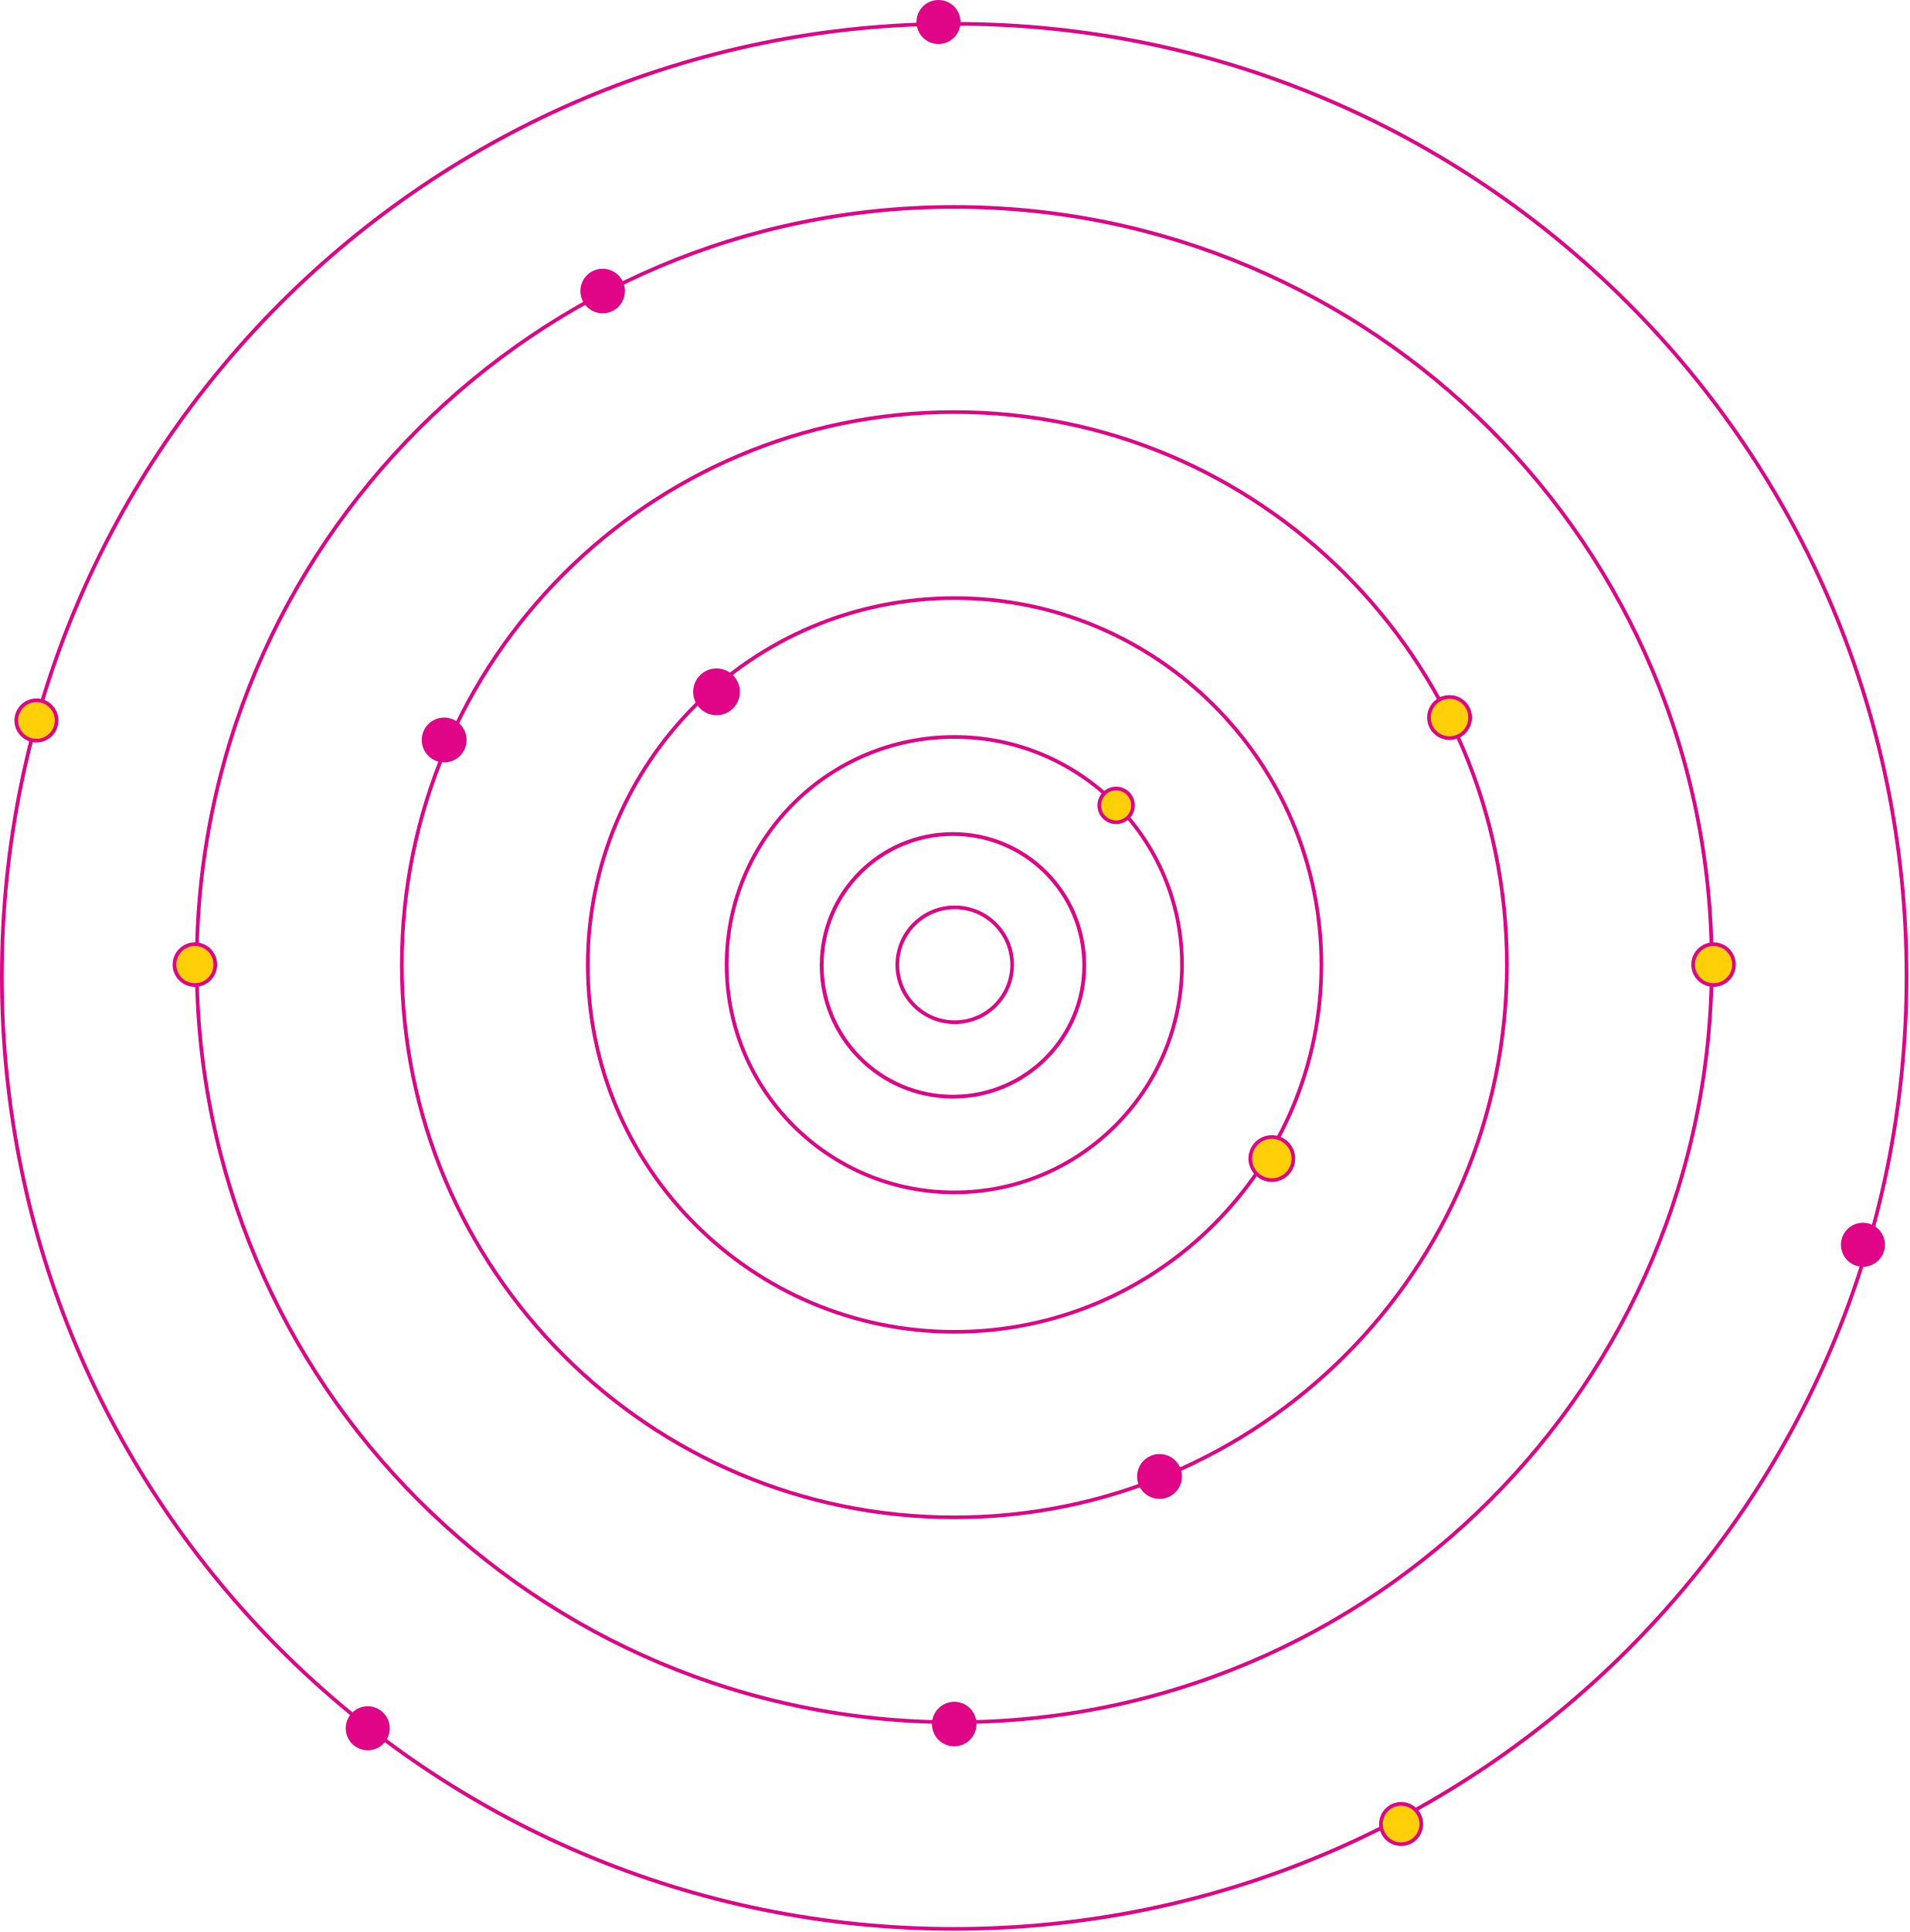
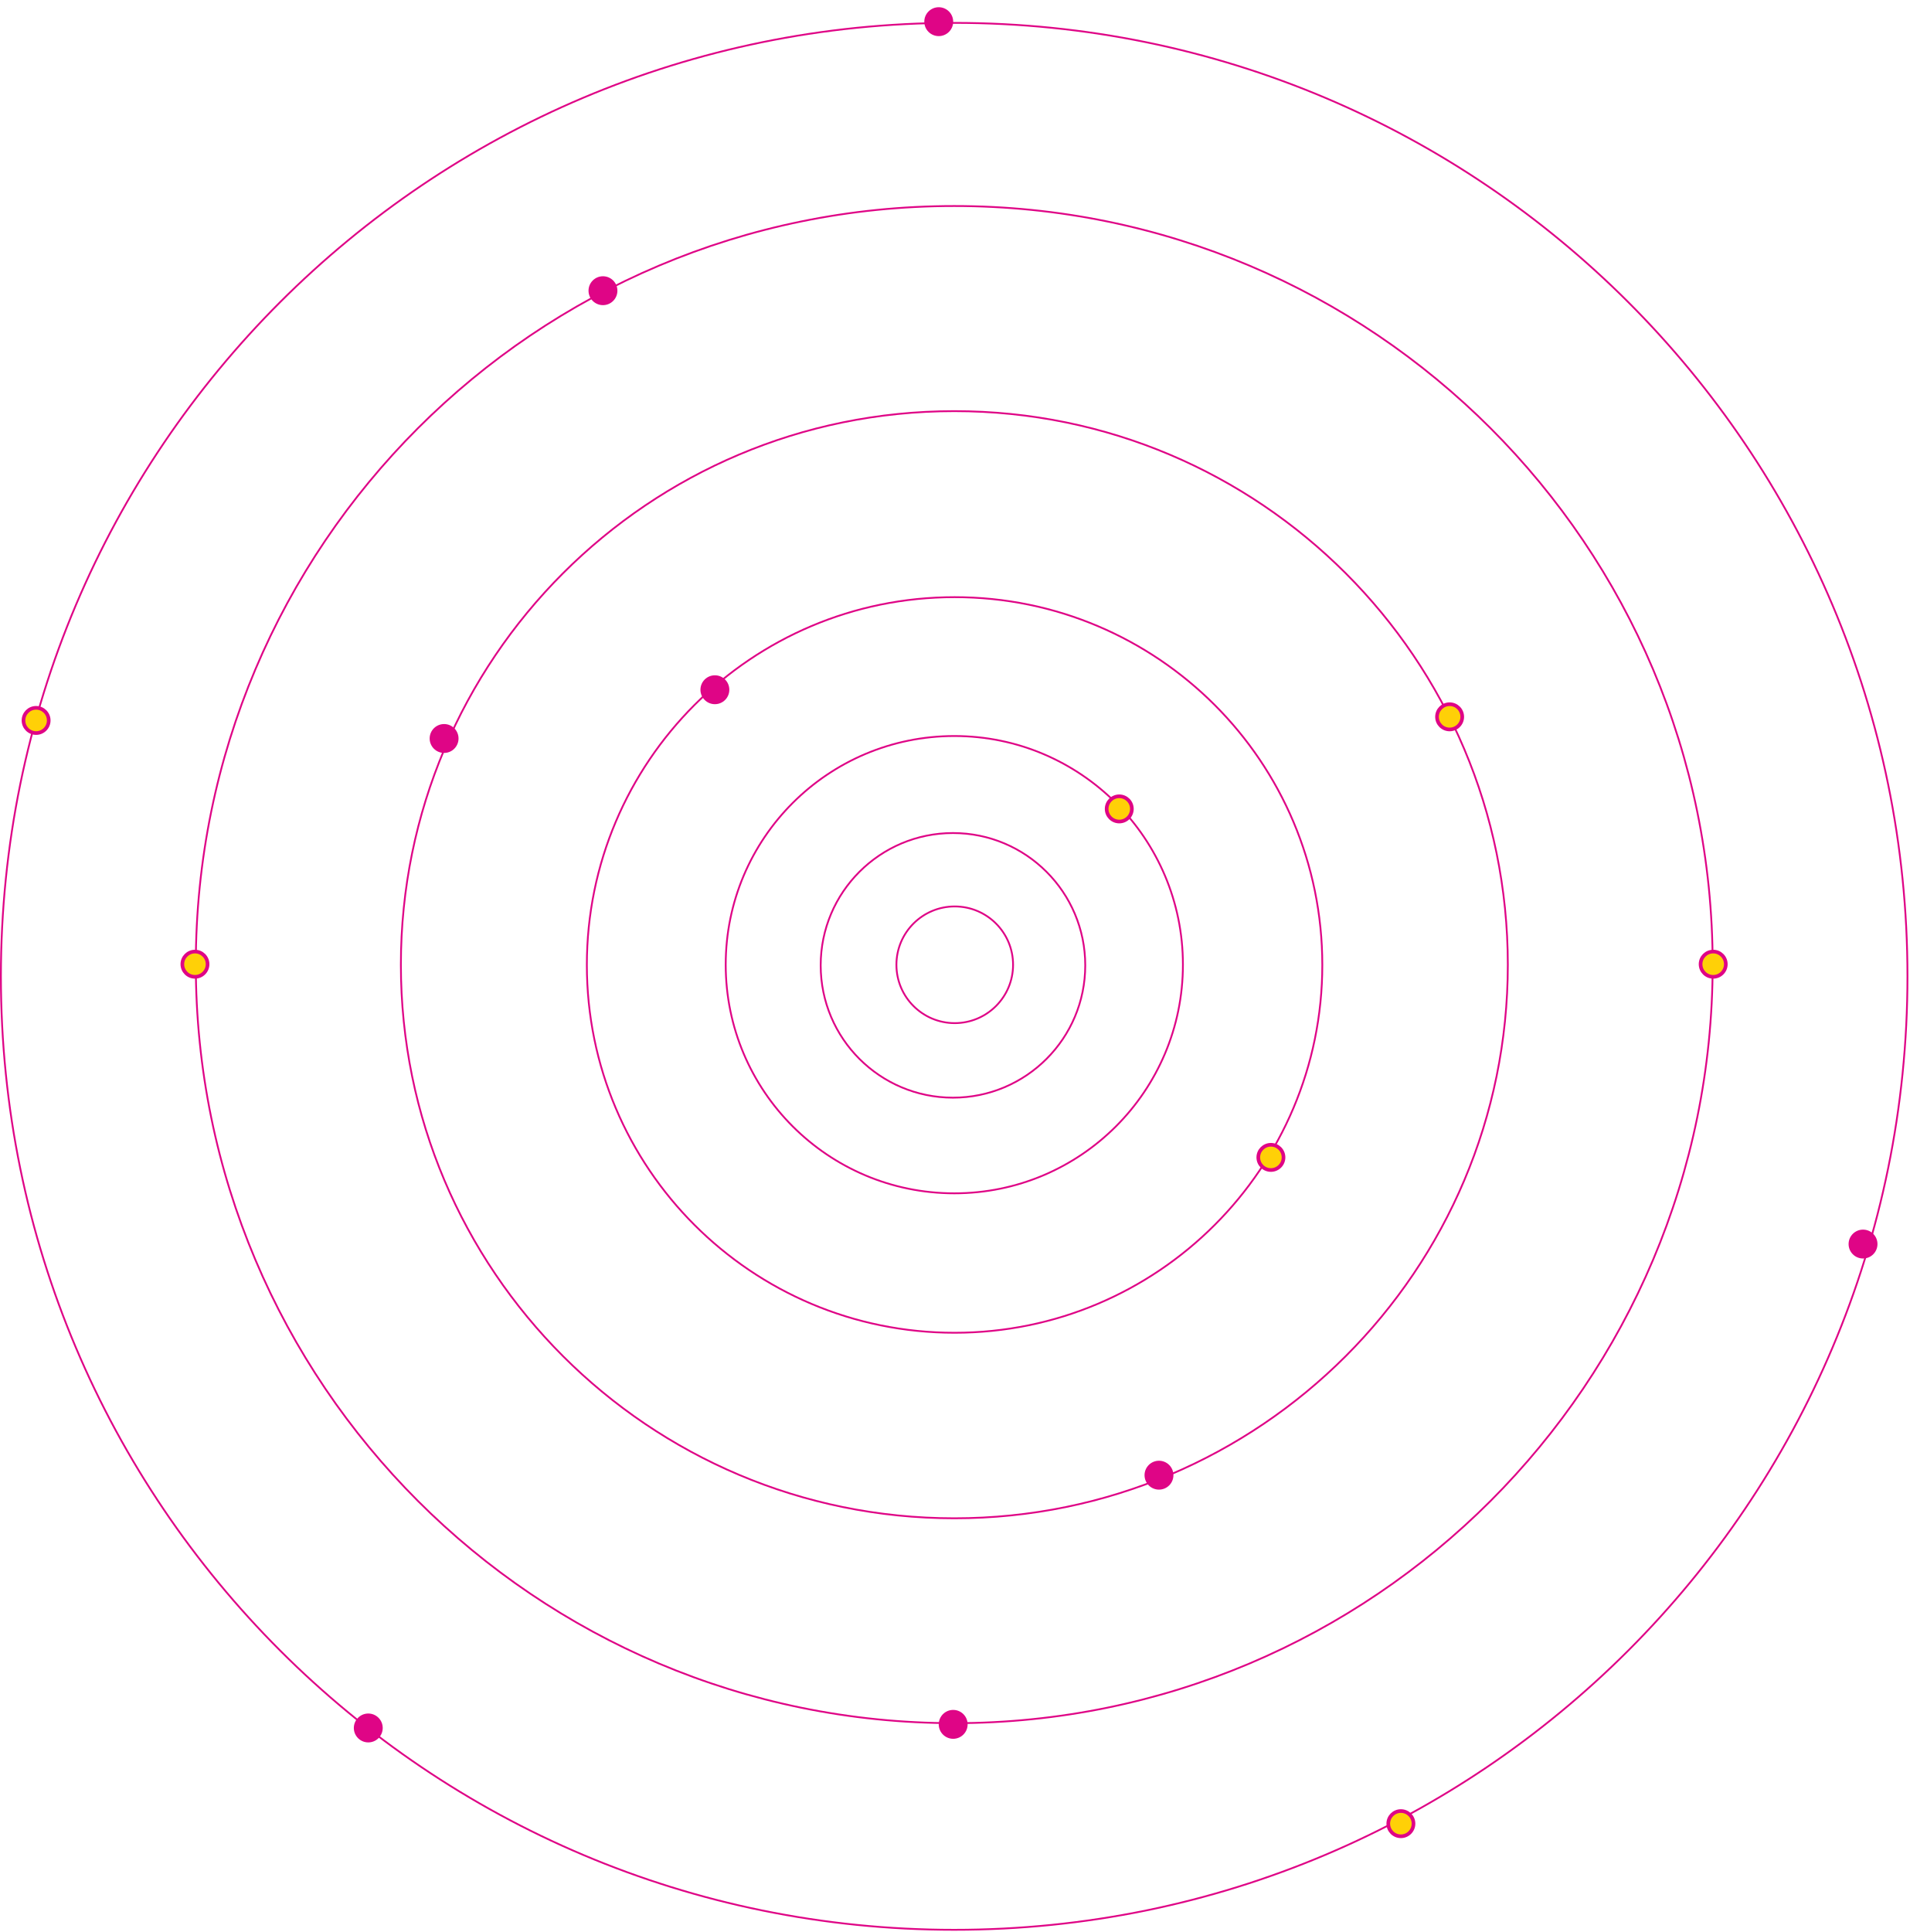
<svg xmlns="http://www.w3.org/2000/svg" width="1058" height="1070" viewBox="0 0 1058 1070" fill="none">
-   <circle cx="528.866" cy="534.327" r="31.798" stroke="#DF0586" stroke-width="2.025" />
-   <circle cx="527.881" cy="534.642" r="72.728" stroke="#DF0586" stroke-width="2.095" />
-   <circle cx="528.628" cy="534.265" r="126.119" stroke="#DF0586" stroke-width="2.025" />
-   <circle cx="618.259" cy="446.059" r="9.344" fill="#FFD007" stroke="#DF0586" stroke-width="2.025" />
-   <circle cx="528.776" cy="534.424" r="203.185" stroke="#DF0586" stroke-width="2.025" />
-   <circle cx="396.9" cy="383.158" r="12.947" fill="#DF0586" />
-   <circle cx="704.51" cy="641.65" r="11.935" fill="#FFD007" stroke="#DF0586" stroke-width="2.025" />
-   <circle cx="528.648" cy="534.289" r="306.073" stroke="#DF0586" stroke-width="2.025" />
-   <circle cx="246.032" cy="409.817" r="12.411" fill="#DF0586" />
-   <circle cx="642.298" cy="817.708" r="12.411" fill="#DF0586" />
-   <circle cx="802.962" cy="397.403" r="11.399" fill="#FFD007" stroke="#DF0586" stroke-width="2.025" />
-   <circle cx="528.579" cy="534.219" r="419.605" stroke="#DF0586" stroke-width="2.025" />
-   <circle cx="949.197" cy="534.228" r="11.317" fill="#FFD007" stroke="#DF0586" stroke-width="2.025" />
-   <circle cx="107.959" cy="534.228" r="11.317" fill="#FFD007" stroke="#DF0586" stroke-width="2.025" />
-   <circle cx="333.834" cy="161.181" r="12.33" fill="#DF0586" />
-   <circle cx="528.576" cy="954.837" r="12.33" fill="#DF0586" />
-   <circle cx="528.556" cy="540.728" r="527.542" stroke="#DF0586" stroke-width="2.027" />
-   <circle cx="519.855" cy="12.187" r="12.187" fill="#DF0586" />
-   <circle cx="203.698" cy="957.171" r="12.187" fill="#DF0586" />
-   <circle cx="1031.94" cy="689.39" r="12.187" fill="#DF0586" />
-   <circle cx="20.191" cy="399.023" r="11.173" fill="#FFD007" stroke="#DF0586" stroke-width="2.027" />
-   <circle cx="776.124" cy="1010.2" r="11.173" fill="#FFD007" stroke="#DF0586" stroke-width="2.027" />
+   <circle cx="528.866" cy="534.327" r="32.311" stroke="#DF0586" />
+   <circle cx="527.881" cy="534.642" r="73.275" stroke="#DF0586" />
+   <circle cx="528.628" cy="534.265" r="126.632" stroke="#DF0586" />
+   <circle cx="620" cy="448" r="6.987" fill="#FFD007" stroke="#DF0586" stroke-width="2.025" />
+   <circle cx="528.776" cy="534.424" r="203.698" stroke="#DF0586" />
+   <circle cx="396" cy="382" r="8" fill="#DF0586" />
+   <circle cx="704" cy="641" r="6.987" fill="#FFD007" stroke="#DF0586" stroke-width="2.025" />
+   <circle cx="528.648" cy="534.289" r="306.586" stroke="#DF0586" />
+   <circle cx="246" cy="409" r="8" fill="#DF0586" />
+   <circle cx="642" cy="817" r="8" fill="#DF0586" />
+   <circle cx="803" cy="397" r="6.987" fill="#FFD007" stroke="#DF0586" stroke-width="2.025" />
+   <circle cx="528.579" cy="534.219" r="420.118" stroke="#DF0586" />
+   <circle cx="949" cy="534" r="6.987" fill="#FFD007" stroke="#DF0586" stroke-width="2.025" />
+   <circle cx="108" cy="534" r="6.987" fill="#FFD007" stroke="#DF0586" stroke-width="2.025" />
+   <circle cx="334" cy="161" r="8" fill="#DF0586" />
+   <circle cx="528" cy="955" r="8" fill="#DF0586" />
+   <circle cx="528.556" cy="540.728" r="528.056" stroke="#DF0586" />
+   <circle cx="520" cy="12" r="8" fill="#DF0586" />
+   <circle cx="204" cy="957" r="8" fill="#DF0586" />
+   <circle cx="1032" cy="689" r="8" fill="#DF0586" />
+   <circle cx="20" cy="399" r="6.986" fill="#FFD007" stroke="#DF0586" stroke-width="2.027" />
+   <circle cx="776" cy="1010" r="6.986" fill="#FFD007" stroke="#DF0586" stroke-width="2.027" />
</svg>
